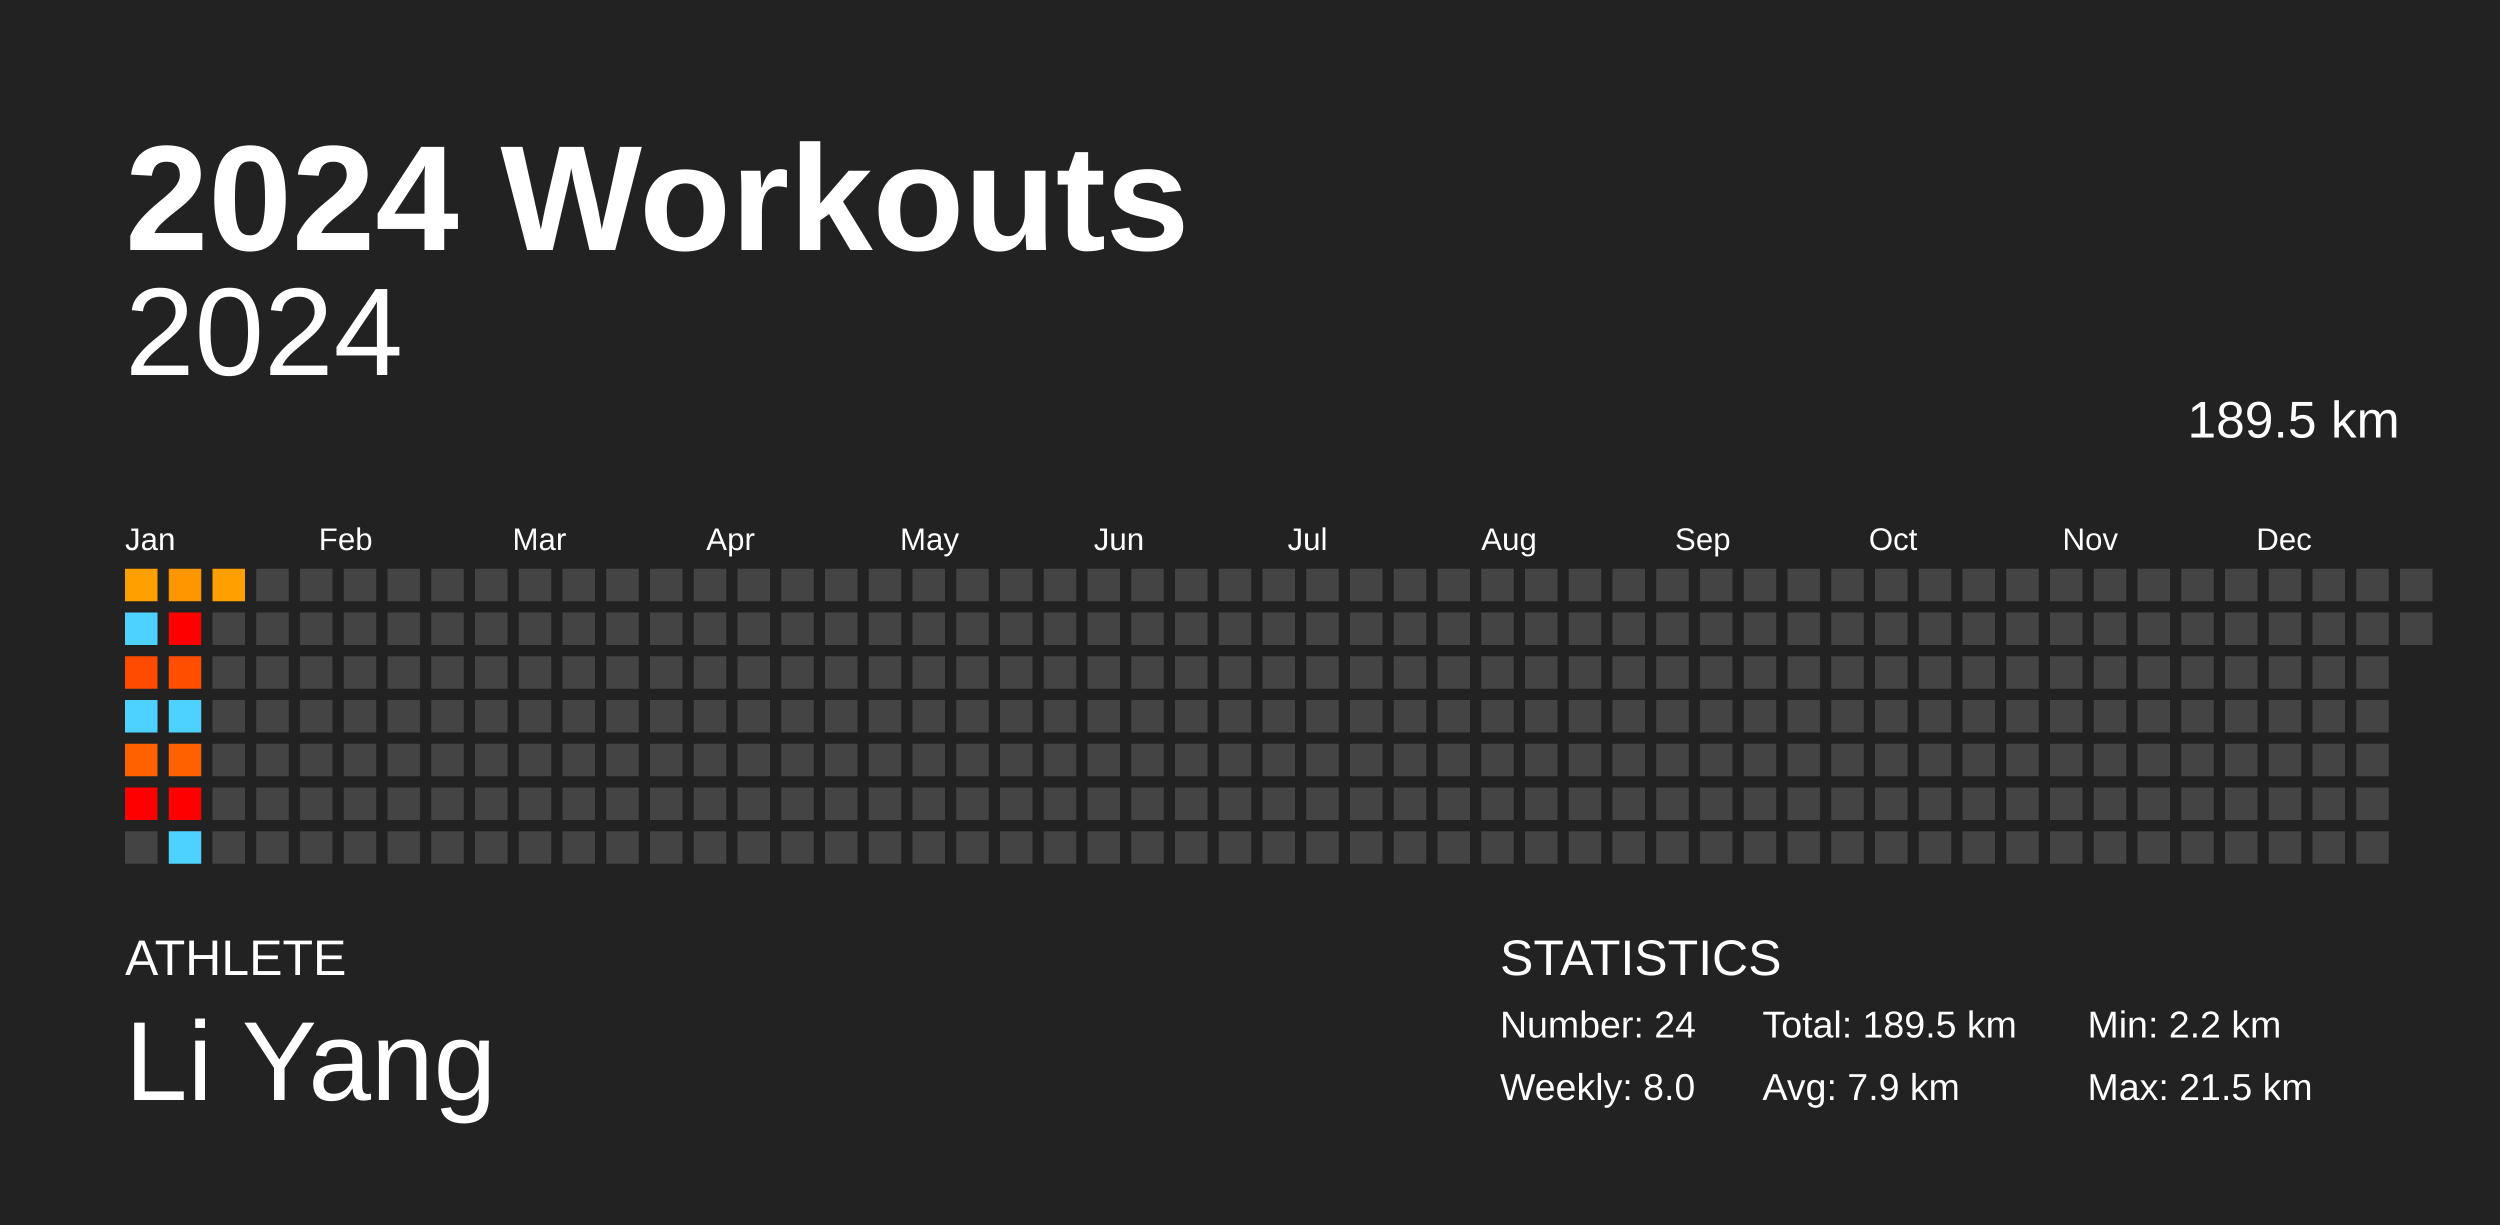
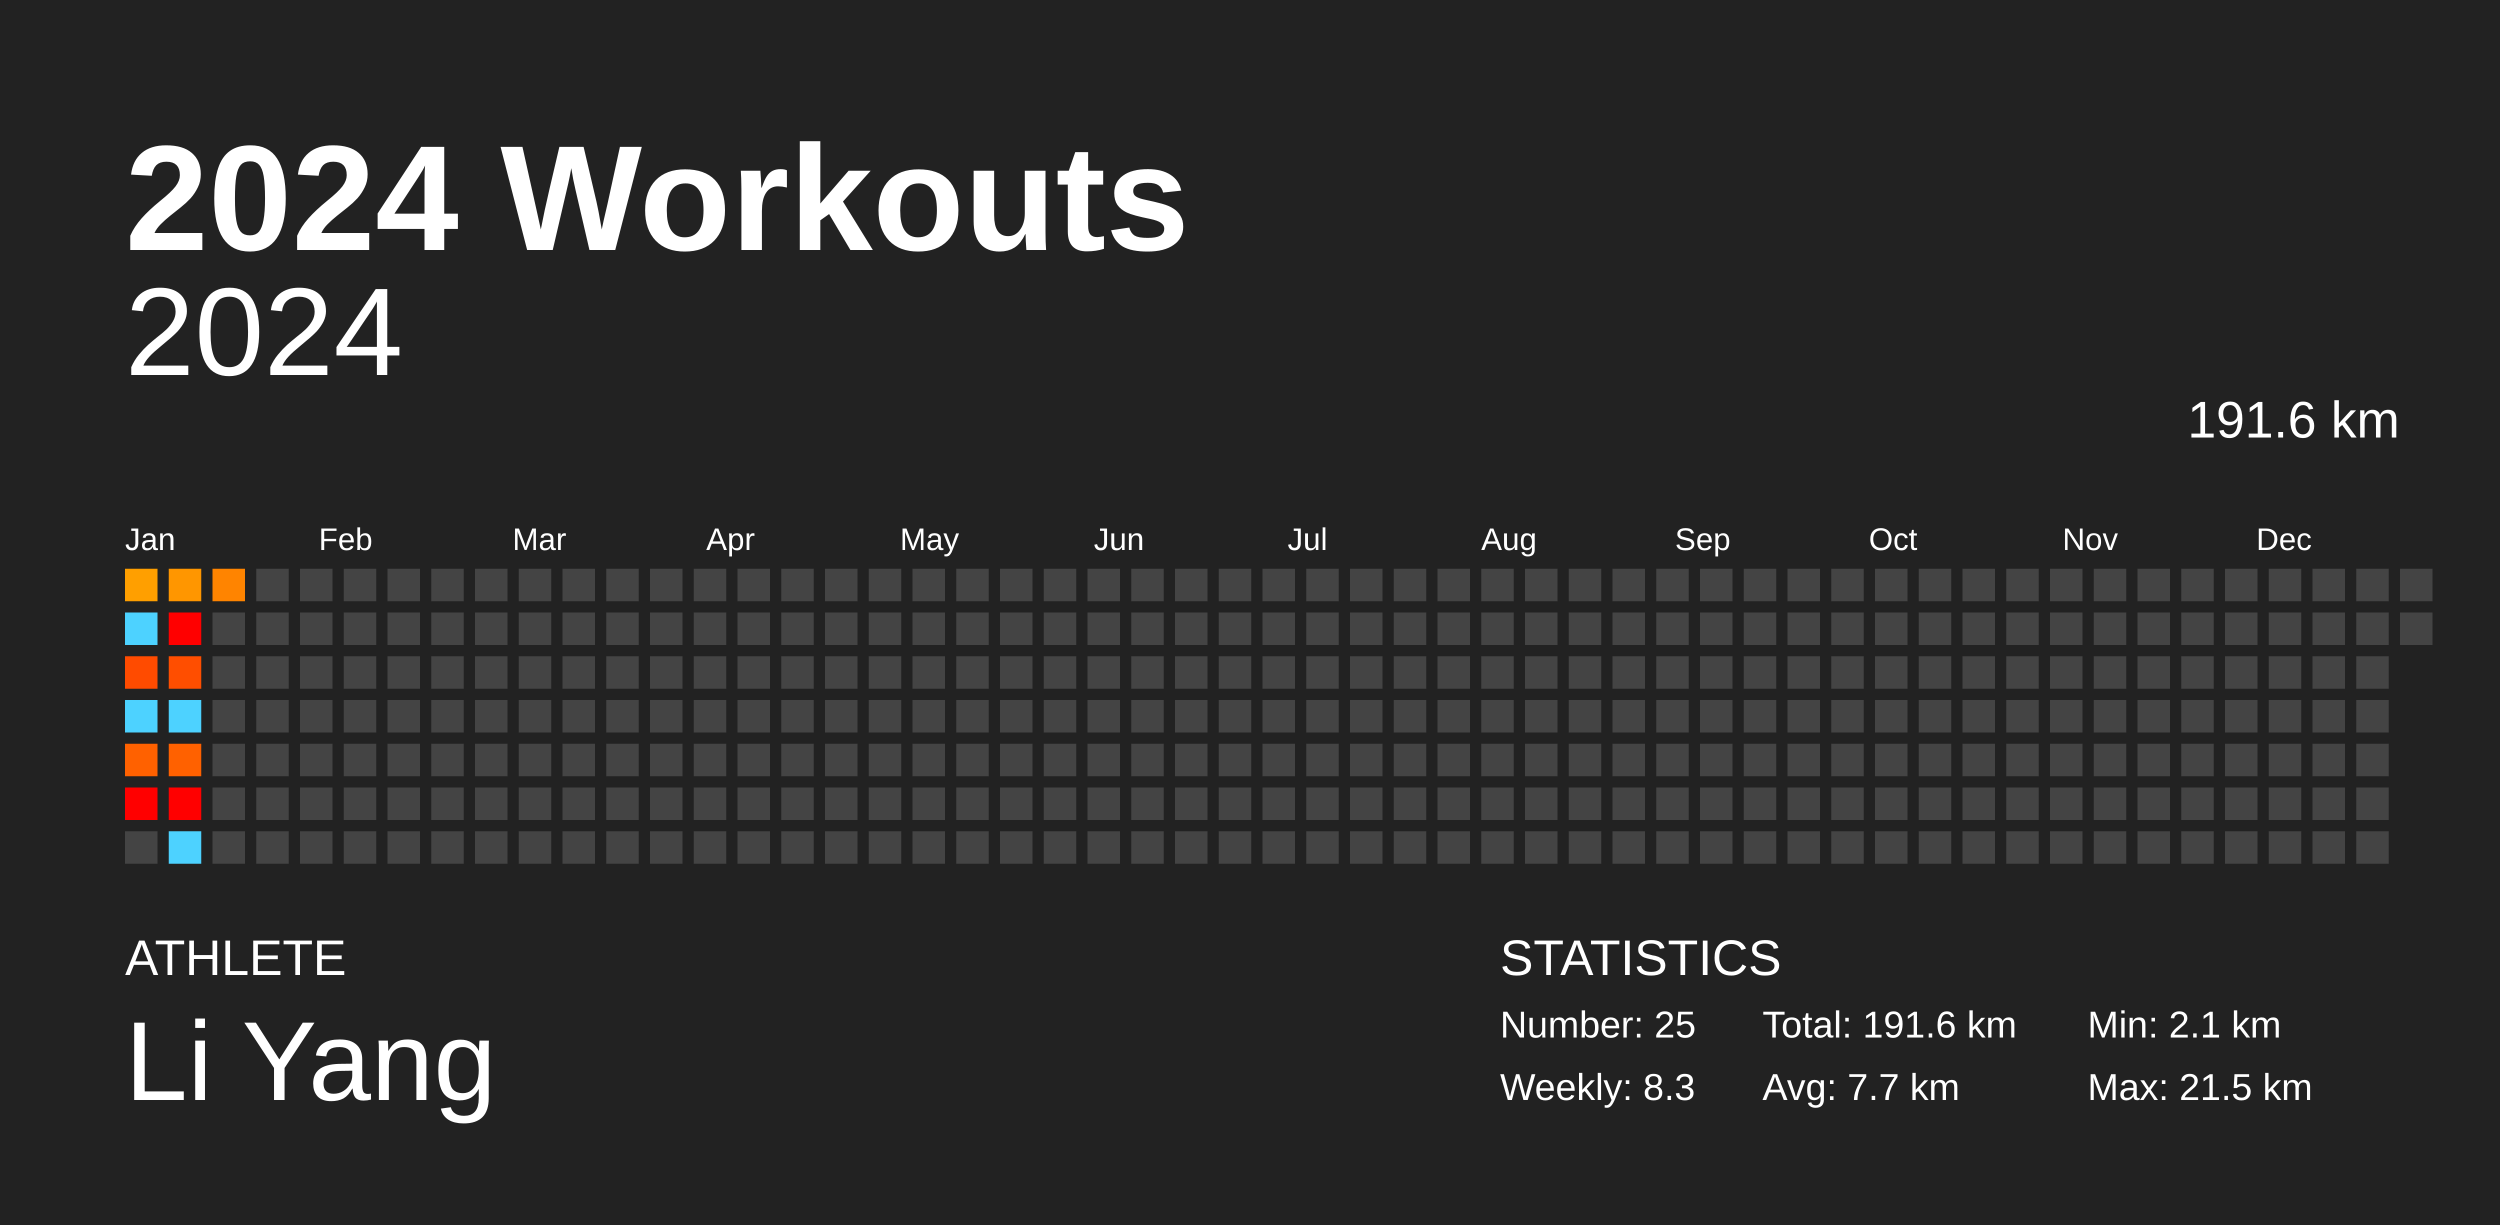
<svg xmlns="http://www.w3.org/2000/svg" baseProfile="full" height="98mm" version="1.1" viewBox="0,0,200,98" width="200mm">
  <defs />
  <rect fill="#222222" height="98" width="200" x="0" y="0" />
  <text fill="#FFFFFF" style="font-size:12px; font-family:Arial; font-weight:bold;" x="10" y="20">2024 Workouts</text>
  <text fill="#FFFFFF" style="font-size:4px; font-family:Arial" x="10" y="78">ATHLETE</text>
  <text fill="#FFFFFF" style="font-size:9px; font-family:Arial" x="10" y="88">Li Yang</text>
  <text fill="#FFFFFF" style="font-size:4px; font-family:Arial" x="120" y="78">STATISTICS</text>
-   <text fill="#FFFFFF" style="font-size:3px; font-family:Arial" x="120" y="83">Number: 24</text>
-   <text fill="#FFFFFF" style="font-size:3px; font-family:Arial" x="120" y="88">Weekly: 8.0</text>
-   <text fill="#FFFFFF" style="font-size:3px; font-family:Arial" x="141" y="83">Total: 189.5 km</text>
-   <text fill="#FFFFFF" style="font-size:3px; font-family:Arial" x="141" y="88">Avg: 7.9 km</text>
-   <text fill="#FFFFFF" style="font-size:3px; font-family:Arial" x="167" y="83">Min: 2.2 km</text>
+   <text fill="#FFFFFF" style="font-size:3px; font-family:Arial" x="120" y="83">Number: 25</text>
+   <text fill="#FFFFFF" style="font-size:3px; font-family:Arial" x="120" y="88">Weekly: 8.3</text>
+   <text fill="#FFFFFF" style="font-size:3px; font-family:Arial" x="141" y="83">Total: 191.6 km</text>
+   <text fill="#FFFFFF" style="font-size:3px; font-family:Arial" x="141" y="88">Avg: 7.7 km</text>
+   <text fill="#FFFFFF" style="font-size:3px; font-family:Arial" x="167" y="83">Min: 2.1 km</text>
  <text fill="#FFFFFF" style="font-size:3px; font-family:Arial" x="167" y="88">Max: 21.5 km</text>
  <text alignment-baseline="hanging" fill="#FFFFFF" style="font-size:10.0px; font-family:Arial;" x="10" y="30">2024</text>
-   <text alignment-baseline="hanging" fill="#FFFFFF" style="font-size:4.125px; font-family:Arial;" x="175" y="35">189.5 km</text>
+   <text alignment-baseline="hanging" fill="#FFFFFF" style="font-size:4.125px; font-family:Arial;" x="175" y="35">191.6 km</text>
  <text fill="#FFFFFF" style="font-size:2.5px; font-family:Arial" x="10.0" y="44">Jan</text>
  <text fill="#FFFFFF" style="font-size:2.5px; font-family:Arial" x="25.5" y="44">Feb</text>
  <text fill="#FFFFFF" style="font-size:2.5px; font-family:Arial" x="41.0" y="44">Mar</text>
  <text fill="#FFFFFF" style="font-size:2.5px; font-family:Arial" x="56.5" y="44">Apr</text>
  <text fill="#FFFFFF" style="font-size:2.5px; font-family:Arial" x="72.0" y="44">May</text>
  <text fill="#FFFFFF" style="font-size:2.5px; font-family:Arial" x="87.5" y="44">Jun</text>
  <text fill="#FFFFFF" style="font-size:2.5px; font-family:Arial" x="103.0" y="44">Jul</text>
  <text fill="#FFFFFF" style="font-size:2.5px; font-family:Arial" x="118.5" y="44">Aug</text>
  <text fill="#FFFFFF" style="font-size:2.5px; font-family:Arial" x="134.0" y="44">Sep</text>
  <text fill="#FFFFFF" style="font-size:2.5px; font-family:Arial" x="149.5" y="44">Oct</text>
  <text fill="#FFFFFF" style="font-size:2.5px; font-family:Arial" x="165.0" y="44">Nov</text>
  <text fill="#FFFFFF" style="font-size:2.5px; font-family:Arial" x="180.5" y="44">Dec</text>
  <rect fill="#ff9f00" height="2.6" width="2.6" x="10.0" y="45.5" />
  <rect fill="#4dd2ff" height="2.6" width="2.6" x="10.0" y="49.0" />
  <rect fill="#ff4b00" height="2.6" width="2.6" x="10.0" y="52.5" />
  <rect fill="#4dd2ff" height="2.6" width="2.6" x="10.0" y="56.0" />
  <rect fill="#ff6100" height="2.6" width="2.6" x="10.0" y="59.5" />
  <rect fill="red" height="2.6" width="2.6" x="10.0" y="63.0" />
  <rect fill="#444444" height="2.6" width="2.6" x="10.0" y="66.5" />
  <rect fill="#ff9600" height="2.6" width="2.6" x="13.5" y="45.5" />
  <rect fill="red" height="2.6" width="2.6" x="13.5" y="49.0" />
  <rect fill="#ff4e00" height="2.6" width="2.6" x="13.5" y="52.5" />
  <rect fill="#4dd2ff" height="2.6" width="2.6" x="13.5" y="56.0" />
  <rect fill="#ff6100" height="2.6" width="2.6" x="13.5" y="59.5" />
  <rect fill="red" height="2.6" width="2.6" x="13.5" y="63.0" />
  <rect fill="#4dd2ff" height="2.6" width="2.6" x="13.5" y="66.5" />
-   <rect fill="#ff9f00" height="2.6" width="2.6" x="17.0" y="45.5" />
+   <rect fill="#ff8400" height="2.6" width="2.6" x="17.0" y="45.5" />
  <rect fill="#444444" height="2.6" width="2.6" x="17.0" y="49.0" />
  <rect fill="#444444" height="2.6" width="2.6" x="17.0" y="52.5" />
  <rect fill="#444444" height="2.6" width="2.6" x="17.0" y="56.0" />
  <rect fill="#444444" height="2.6" width="2.6" x="17.0" y="59.5" />
  <rect fill="#444444" height="2.6" width="2.6" x="17.0" y="63.0" />
  <rect fill="#444444" height="2.6" width="2.6" x="17.0" y="66.5" />
  <rect fill="#444444" height="2.6" width="2.6" x="20.5" y="45.5" />
  <rect fill="#444444" height="2.6" width="2.6" x="20.5" y="49.0" />
  <rect fill="#444444" height="2.6" width="2.6" x="20.5" y="52.5" />
  <rect fill="#444444" height="2.6" width="2.6" x="20.5" y="56.0" />
  <rect fill="#444444" height="2.6" width="2.6" x="20.5" y="59.5" />
  <rect fill="#444444" height="2.6" width="2.6" x="20.5" y="63.0" />
  <rect fill="#444444" height="2.6" width="2.6" x="20.5" y="66.5" />
  <rect fill="#444444" height="2.6" width="2.6" x="24.0" y="45.5" />
  <rect fill="#444444" height="2.6" width="2.6" x="24.0" y="49.0" />
  <rect fill="#444444" height="2.6" width="2.6" x="24.0" y="52.5" />
  <rect fill="#444444" height="2.6" width="2.6" x="24.0" y="56.0" />
  <rect fill="#444444" height="2.6" width="2.6" x="24.0" y="59.5" />
  <rect fill="#444444" height="2.6" width="2.6" x="24.0" y="63.0" />
  <rect fill="#444444" height="2.6" width="2.6" x="24.0" y="66.5" />
  <rect fill="#444444" height="2.6" width="2.6" x="27.5" y="45.5" />
  <rect fill="#444444" height="2.6" width="2.6" x="27.5" y="49.0" />
  <rect fill="#444444" height="2.6" width="2.6" x="27.5" y="52.5" />
  <rect fill="#444444" height="2.6" width="2.6" x="27.5" y="56.0" />
  <rect fill="#444444" height="2.6" width="2.6" x="27.5" y="59.5" />
  <rect fill="#444444" height="2.6" width="2.6" x="27.5" y="63.0" />
  <rect fill="#444444" height="2.6" width="2.6" x="27.5" y="66.5" />
  <rect fill="#444444" height="2.6" width="2.6" x="31.0" y="45.5" />
  <rect fill="#444444" height="2.6" width="2.6" x="31.0" y="49.0" />
  <rect fill="#444444" height="2.6" width="2.6" x="31.0" y="52.5" />
  <rect fill="#444444" height="2.6" width="2.6" x="31.0" y="56.0" />
  <rect fill="#444444" height="2.6" width="2.6" x="31.0" y="59.5" />
  <rect fill="#444444" height="2.6" width="2.6" x="31.0" y="63.0" />
  <rect fill="#444444" height="2.6" width="2.6" x="31.0" y="66.5" />
  <rect fill="#444444" height="2.6" width="2.6" x="34.5" y="45.5" />
  <rect fill="#444444" height="2.6" width="2.6" x="34.5" y="49.0" />
  <rect fill="#444444" height="2.6" width="2.6" x="34.5" y="52.5" />
  <rect fill="#444444" height="2.6" width="2.6" x="34.5" y="56.0" />
  <rect fill="#444444" height="2.6" width="2.6" x="34.5" y="59.5" />
  <rect fill="#444444" height="2.6" width="2.6" x="34.5" y="63.0" />
  <rect fill="#444444" height="2.6" width="2.6" x="34.5" y="66.5" />
  <rect fill="#444444" height="2.6" width="2.6" x="38.0" y="45.5" />
  <rect fill="#444444" height="2.6" width="2.6" x="38.0" y="49.0" />
  <rect fill="#444444" height="2.6" width="2.6" x="38.0" y="52.5" />
  <rect fill="#444444" height="2.6" width="2.6" x="38.0" y="56.0" />
  <rect fill="#444444" height="2.6" width="2.6" x="38.0" y="59.5" />
  <rect fill="#444444" height="2.6" width="2.6" x="38.0" y="63.0" />
  <rect fill="#444444" height="2.6" width="2.6" x="38.0" y="66.5" />
  <rect fill="#444444" height="2.6" width="2.6" x="41.5" y="45.5" />
  <rect fill="#444444" height="2.6" width="2.6" x="41.5" y="49.0" />
  <rect fill="#444444" height="2.6" width="2.6" x="41.5" y="52.5" />
  <rect fill="#444444" height="2.6" width="2.6" x="41.5" y="56.0" />
  <rect fill="#444444" height="2.6" width="2.6" x="41.5" y="59.5" />
  <rect fill="#444444" height="2.6" width="2.6" x="41.5" y="63.0" />
  <rect fill="#444444" height="2.6" width="2.6" x="41.5" y="66.5" />
  <rect fill="#444444" height="2.6" width="2.6" x="45.0" y="45.5" />
  <rect fill="#444444" height="2.6" width="2.6" x="45.0" y="49.0" />
  <rect fill="#444444" height="2.6" width="2.6" x="45.0" y="52.5" />
  <rect fill="#444444" height="2.6" width="2.6" x="45.0" y="56.0" />
  <rect fill="#444444" height="2.6" width="2.6" x="45.0" y="59.5" />
  <rect fill="#444444" height="2.6" width="2.6" x="45.0" y="63.0" />
  <rect fill="#444444" height="2.6" width="2.6" x="45.0" y="66.5" />
  <rect fill="#444444" height="2.6" width="2.6" x="48.5" y="45.5" />
  <rect fill="#444444" height="2.6" width="2.6" x="48.5" y="49.0" />
  <rect fill="#444444" height="2.6" width="2.6" x="48.5" y="52.5" />
  <rect fill="#444444" height="2.6" width="2.6" x="48.5" y="56.0" />
  <rect fill="#444444" height="2.6" width="2.6" x="48.5" y="59.5" />
  <rect fill="#444444" height="2.6" width="2.6" x="48.5" y="63.0" />
  <rect fill="#444444" height="2.6" width="2.6" x="48.5" y="66.5" />
  <rect fill="#444444" height="2.6" width="2.6" x="52.0" y="45.5" />
  <rect fill="#444444" height="2.6" width="2.6" x="52.0" y="49.0" />
  <rect fill="#444444" height="2.6" width="2.6" x="52.0" y="52.5" />
  <rect fill="#444444" height="2.6" width="2.6" x="52.0" y="56.0" />
  <rect fill="#444444" height="2.6" width="2.6" x="52.0" y="59.5" />
  <rect fill="#444444" height="2.6" width="2.6" x="52.0" y="63.0" />
  <rect fill="#444444" height="2.6" width="2.6" x="52.0" y="66.5" />
  <rect fill="#444444" height="2.6" width="2.6" x="55.5" y="45.5" />
  <rect fill="#444444" height="2.6" width="2.6" x="55.5" y="49.0" />
  <rect fill="#444444" height="2.6" width="2.6" x="55.5" y="52.5" />
  <rect fill="#444444" height="2.6" width="2.6" x="55.5" y="56.0" />
  <rect fill="#444444" height="2.6" width="2.6" x="55.5" y="59.5" />
  <rect fill="#444444" height="2.6" width="2.6" x="55.5" y="63.0" />
  <rect fill="#444444" height="2.6" width="2.6" x="55.5" y="66.5" />
  <rect fill="#444444" height="2.6" width="2.6" x="59.0" y="45.5" />
  <rect fill="#444444" height="2.6" width="2.6" x="59.0" y="49.0" />
  <rect fill="#444444" height="2.6" width="2.6" x="59.0" y="52.5" />
  <rect fill="#444444" height="2.6" width="2.6" x="59.0" y="56.0" />
  <rect fill="#444444" height="2.6" width="2.6" x="59.0" y="59.5" />
  <rect fill="#444444" height="2.6" width="2.6" x="59.0" y="63.0" />
  <rect fill="#444444" height="2.6" width="2.6" x="59.0" y="66.5" />
  <rect fill="#444444" height="2.6" width="2.6" x="62.5" y="45.5" />
  <rect fill="#444444" height="2.6" width="2.6" x="62.5" y="49.0" />
  <rect fill="#444444" height="2.6" width="2.6" x="62.5" y="52.5" />
  <rect fill="#444444" height="2.6" width="2.6" x="62.5" y="56.0" />
  <rect fill="#444444" height="2.6" width="2.6" x="62.5" y="59.5" />
  <rect fill="#444444" height="2.6" width="2.6" x="62.5" y="63.0" />
  <rect fill="#444444" height="2.6" width="2.6" x="62.5" y="66.5" />
  <rect fill="#444444" height="2.6" width="2.6" x="66.0" y="45.5" />
  <rect fill="#444444" height="2.6" width="2.6" x="66.0" y="49.0" />
  <rect fill="#444444" height="2.6" width="2.6" x="66.0" y="52.5" />
  <rect fill="#444444" height="2.6" width="2.6" x="66.0" y="56.0" />
  <rect fill="#444444" height="2.6" width="2.6" x="66.0" y="59.5" />
  <rect fill="#444444" height="2.6" width="2.6" x="66.0" y="63.0" />
  <rect fill="#444444" height="2.6" width="2.6" x="66.0" y="66.5" />
  <rect fill="#444444" height="2.6" width="2.6" x="69.5" y="45.5" />
  <rect fill="#444444" height="2.6" width="2.6" x="69.5" y="49.0" />
  <rect fill="#444444" height="2.6" width="2.6" x="69.5" y="52.5" />
  <rect fill="#444444" height="2.6" width="2.6" x="69.5" y="56.0" />
  <rect fill="#444444" height="2.6" width="2.6" x="69.5" y="59.5" />
  <rect fill="#444444" height="2.6" width="2.6" x="69.5" y="63.0" />
  <rect fill="#444444" height="2.6" width="2.6" x="69.5" y="66.5" />
  <rect fill="#444444" height="2.6" width="2.6" x="73.0" y="45.5" />
  <rect fill="#444444" height="2.6" width="2.6" x="73.0" y="49.0" />
  <rect fill="#444444" height="2.6" width="2.6" x="73.0" y="52.5" />
  <rect fill="#444444" height="2.6" width="2.6" x="73.0" y="56.0" />
  <rect fill="#444444" height="2.6" width="2.6" x="73.0" y="59.5" />
  <rect fill="#444444" height="2.6" width="2.6" x="73.0" y="63.0" />
  <rect fill="#444444" height="2.6" width="2.6" x="73.0" y="66.5" />
  <rect fill="#444444" height="2.6" width="2.6" x="76.5" y="45.5" />
  <rect fill="#444444" height="2.6" width="2.6" x="76.5" y="49.0" />
  <rect fill="#444444" height="2.6" width="2.6" x="76.5" y="52.5" />
  <rect fill="#444444" height="2.6" width="2.6" x="76.5" y="56.0" />
  <rect fill="#444444" height="2.6" width="2.6" x="76.5" y="59.5" />
  <rect fill="#444444" height="2.6" width="2.6" x="76.5" y="63.0" />
  <rect fill="#444444" height="2.6" width="2.6" x="76.5" y="66.5" />
  <rect fill="#444444" height="2.6" width="2.6" x="80.0" y="45.5" />
  <rect fill="#444444" height="2.6" width="2.6" x="80.0" y="49.0" />
  <rect fill="#444444" height="2.6" width="2.6" x="80.0" y="52.5" />
  <rect fill="#444444" height="2.6" width="2.6" x="80.0" y="56.0" />
  <rect fill="#444444" height="2.6" width="2.6" x="80.0" y="59.5" />
  <rect fill="#444444" height="2.6" width="2.6" x="80.0" y="63.0" />
  <rect fill="#444444" height="2.6" width="2.6" x="80.0" y="66.5" />
  <rect fill="#444444" height="2.6" width="2.6" x="83.5" y="45.5" />
  <rect fill="#444444" height="2.6" width="2.6" x="83.5" y="49.0" />
  <rect fill="#444444" height="2.6" width="2.6" x="83.5" y="52.5" />
  <rect fill="#444444" height="2.6" width="2.6" x="83.5" y="56.0" />
  <rect fill="#444444" height="2.6" width="2.6" x="83.5" y="59.5" />
  <rect fill="#444444" height="2.6" width="2.6" x="83.5" y="63.0" />
  <rect fill="#444444" height="2.6" width="2.6" x="83.5" y="66.5" />
  <rect fill="#444444" height="2.6" width="2.6" x="87.0" y="45.5" />
  <rect fill="#444444" height="2.6" width="2.6" x="87.0" y="49.0" />
  <rect fill="#444444" height="2.6" width="2.6" x="87.0" y="52.5" />
  <rect fill="#444444" height="2.6" width="2.6" x="87.0" y="56.0" />
  <rect fill="#444444" height="2.6" width="2.6" x="87.0" y="59.5" />
  <rect fill="#444444" height="2.6" width="2.6" x="87.0" y="63.0" />
  <rect fill="#444444" height="2.6" width="2.6" x="87.0" y="66.5" />
  <rect fill="#444444" height="2.6" width="2.6" x="90.5" y="45.5" />
  <rect fill="#444444" height="2.6" width="2.6" x="90.5" y="49.0" />
  <rect fill="#444444" height="2.6" width="2.6" x="90.5" y="52.5" />
  <rect fill="#444444" height="2.6" width="2.6" x="90.5" y="56.0" />
  <rect fill="#444444" height="2.6" width="2.6" x="90.5" y="59.5" />
  <rect fill="#444444" height="2.6" width="2.6" x="90.5" y="63.0" />
  <rect fill="#444444" height="2.6" width="2.6" x="90.5" y="66.5" />
  <rect fill="#444444" height="2.6" width="2.6" x="94.0" y="45.5" />
  <rect fill="#444444" height="2.6" width="2.6" x="94.0" y="49.0" />
  <rect fill="#444444" height="2.6" width="2.6" x="94.0" y="52.5" />
  <rect fill="#444444" height="2.6" width="2.6" x="94.0" y="56.0" />
  <rect fill="#444444" height="2.6" width="2.6" x="94.0" y="59.5" />
  <rect fill="#444444" height="2.6" width="2.6" x="94.0" y="63.0" />
  <rect fill="#444444" height="2.6" width="2.6" x="94.0" y="66.5" />
  <rect fill="#444444" height="2.6" width="2.6" x="97.5" y="45.5" />
  <rect fill="#444444" height="2.6" width="2.6" x="97.5" y="49.0" />
  <rect fill="#444444" height="2.6" width="2.6" x="97.5" y="52.5" />
  <rect fill="#444444" height="2.6" width="2.6" x="97.5" y="56.0" />
  <rect fill="#444444" height="2.6" width="2.6" x="97.5" y="59.5" />
  <rect fill="#444444" height="2.6" width="2.6" x="97.5" y="63.0" />
  <rect fill="#444444" height="2.6" width="2.6" x="97.5" y="66.5" />
  <rect fill="#444444" height="2.6" width="2.6" x="101.0" y="45.5" />
  <rect fill="#444444" height="2.6" width="2.6" x="101.0" y="49.0" />
  <rect fill="#444444" height="2.6" width="2.6" x="101.0" y="52.5" />
  <rect fill="#444444" height="2.6" width="2.6" x="101.0" y="56.0" />
  <rect fill="#444444" height="2.6" width="2.6" x="101.0" y="59.5" />
  <rect fill="#444444" height="2.6" width="2.6" x="101.0" y="63.0" />
  <rect fill="#444444" height="2.6" width="2.6" x="101.0" y="66.5" />
  <rect fill="#444444" height="2.6" width="2.6" x="104.5" y="45.5" />
  <rect fill="#444444" height="2.6" width="2.6" x="104.5" y="49.0" />
  <rect fill="#444444" height="2.6" width="2.6" x="104.5" y="52.5" />
  <rect fill="#444444" height="2.6" width="2.6" x="104.5" y="56.0" />
  <rect fill="#444444" height="2.6" width="2.6" x="104.5" y="59.5" />
  <rect fill="#444444" height="2.6" width="2.6" x="104.5" y="63.0" />
  <rect fill="#444444" height="2.6" width="2.6" x="104.5" y="66.5" />
  <rect fill="#444444" height="2.6" width="2.6" x="108.0" y="45.5" />
  <rect fill="#444444" height="2.6" width="2.6" x="108.0" y="49.0" />
  <rect fill="#444444" height="2.6" width="2.6" x="108.0" y="52.5" />
  <rect fill="#444444" height="2.6" width="2.6" x="108.0" y="56.0" />
  <rect fill="#444444" height="2.6" width="2.6" x="108.0" y="59.5" />
  <rect fill="#444444" height="2.6" width="2.6" x="108.0" y="63.0" />
  <rect fill="#444444" height="2.6" width="2.6" x="108.0" y="66.5" />
  <rect fill="#444444" height="2.6" width="2.6" x="111.5" y="45.5" />
  <rect fill="#444444" height="2.6" width="2.6" x="111.5" y="49.0" />
  <rect fill="#444444" height="2.6" width="2.6" x="111.5" y="52.5" />
  <rect fill="#444444" height="2.6" width="2.6" x="111.5" y="56.0" />
  <rect fill="#444444" height="2.6" width="2.6" x="111.5" y="59.5" />
  <rect fill="#444444" height="2.6" width="2.6" x="111.5" y="63.0" />
  <rect fill="#444444" height="2.6" width="2.6" x="111.5" y="66.5" />
  <rect fill="#444444" height="2.6" width="2.6" x="115.0" y="45.5" />
  <rect fill="#444444" height="2.6" width="2.6" x="115.0" y="49.0" />
  <rect fill="#444444" height="2.6" width="2.6" x="115.0" y="52.5" />
  <rect fill="#444444" height="2.6" width="2.6" x="115.0" y="56.0" />
  <rect fill="#444444" height="2.6" width="2.6" x="115.0" y="59.5" />
  <rect fill="#444444" height="2.6" width="2.6" x="115.0" y="63.0" />
  <rect fill="#444444" height="2.6" width="2.6" x="115.0" y="66.5" />
  <rect fill="#444444" height="2.6" width="2.6" x="118.5" y="45.5" />
  <rect fill="#444444" height="2.6" width="2.6" x="118.5" y="49.0" />
  <rect fill="#444444" height="2.6" width="2.6" x="118.5" y="52.5" />
  <rect fill="#444444" height="2.6" width="2.6" x="118.5" y="56.0" />
  <rect fill="#444444" height="2.6" width="2.6" x="118.5" y="59.5" />
  <rect fill="#444444" height="2.6" width="2.6" x="118.5" y="63.0" />
  <rect fill="#444444" height="2.6" width="2.6" x="118.5" y="66.5" />
  <rect fill="#444444" height="2.6" width="2.6" x="122.0" y="45.5" />
  <rect fill="#444444" height="2.6" width="2.6" x="122.0" y="49.0" />
  <rect fill="#444444" height="2.6" width="2.6" x="122.0" y="52.5" />
  <rect fill="#444444" height="2.6" width="2.6" x="122.0" y="56.0" />
  <rect fill="#444444" height="2.6" width="2.6" x="122.0" y="59.5" />
  <rect fill="#444444" height="2.6" width="2.6" x="122.0" y="63.0" />
  <rect fill="#444444" height="2.6" width="2.6" x="122.0" y="66.5" />
  <rect fill="#444444" height="2.6" width="2.6" x="125.5" y="45.5" />
  <rect fill="#444444" height="2.6" width="2.6" x="125.5" y="49.0" />
  <rect fill="#444444" height="2.6" width="2.6" x="125.5" y="52.5" />
  <rect fill="#444444" height="2.6" width="2.6" x="125.5" y="56.0" />
  <rect fill="#444444" height="2.6" width="2.6" x="125.5" y="59.5" />
  <rect fill="#444444" height="2.6" width="2.6" x="125.5" y="63.0" />
  <rect fill="#444444" height="2.6" width="2.6" x="125.5" y="66.5" />
  <rect fill="#444444" height="2.6" width="2.6" x="129.0" y="45.5" />
  <rect fill="#444444" height="2.6" width="2.6" x="129.0" y="49.0" />
  <rect fill="#444444" height="2.6" width="2.6" x="129.0" y="52.5" />
  <rect fill="#444444" height="2.6" width="2.6" x="129.0" y="56.0" />
  <rect fill="#444444" height="2.6" width="2.6" x="129.0" y="59.5" />
  <rect fill="#444444" height="2.6" width="2.6" x="129.0" y="63.0" />
  <rect fill="#444444" height="2.6" width="2.6" x="129.0" y="66.5" />
  <rect fill="#444444" height="2.6" width="2.6" x="132.5" y="45.5" />
  <rect fill="#444444" height="2.6" width="2.6" x="132.5" y="49.0" />
  <rect fill="#444444" height="2.6" width="2.6" x="132.5" y="52.5" />
  <rect fill="#444444" height="2.6" width="2.6" x="132.5" y="56.0" />
  <rect fill="#444444" height="2.6" width="2.6" x="132.5" y="59.5" />
  <rect fill="#444444" height="2.6" width="2.6" x="132.5" y="63.0" />
  <rect fill="#444444" height="2.6" width="2.6" x="132.5" y="66.5" />
  <rect fill="#444444" height="2.6" width="2.6" x="136.0" y="45.5" />
  <rect fill="#444444" height="2.6" width="2.6" x="136.0" y="49.0" />
  <rect fill="#444444" height="2.6" width="2.6" x="136.0" y="52.5" />
  <rect fill="#444444" height="2.6" width="2.6" x="136.0" y="56.0" />
  <rect fill="#444444" height="2.6" width="2.6" x="136.0" y="59.5" />
  <rect fill="#444444" height="2.6" width="2.6" x="136.0" y="63.0" />
  <rect fill="#444444" height="2.6" width="2.6" x="136.0" y="66.5" />
  <rect fill="#444444" height="2.6" width="2.6" x="139.5" y="45.5" />
  <rect fill="#444444" height="2.6" width="2.6" x="139.5" y="49.0" />
  <rect fill="#444444" height="2.6" width="2.6" x="139.5" y="52.5" />
  <rect fill="#444444" height="2.6" width="2.6" x="139.5" y="56.0" />
  <rect fill="#444444" height="2.6" width="2.6" x="139.5" y="59.5" />
  <rect fill="#444444" height="2.6" width="2.6" x="139.5" y="63.0" />
  <rect fill="#444444" height="2.6" width="2.6" x="139.5" y="66.5" />
  <rect fill="#444444" height="2.6" width="2.6" x="143.0" y="45.5" />
  <rect fill="#444444" height="2.6" width="2.6" x="143.0" y="49.0" />
  <rect fill="#444444" height="2.6" width="2.6" x="143.0" y="52.5" />
  <rect fill="#444444" height="2.6" width="2.6" x="143.0" y="56.0" />
  <rect fill="#444444" height="2.6" width="2.6" x="143.0" y="59.5" />
  <rect fill="#444444" height="2.6" width="2.6" x="143.0" y="63.0" />
  <rect fill="#444444" height="2.6" width="2.6" x="143.0" y="66.5" />
  <rect fill="#444444" height="2.6" width="2.6" x="146.5" y="45.5" />
  <rect fill="#444444" height="2.6" width="2.6" x="146.5" y="49.0" />
  <rect fill="#444444" height="2.6" width="2.6" x="146.5" y="52.5" />
  <rect fill="#444444" height="2.6" width="2.6" x="146.5" y="56.0" />
  <rect fill="#444444" height="2.6" width="2.6" x="146.5" y="59.5" />
  <rect fill="#444444" height="2.6" width="2.6" x="146.5" y="63.0" />
  <rect fill="#444444" height="2.6" width="2.6" x="146.5" y="66.5" />
  <rect fill="#444444" height="2.6" width="2.6" x="150.0" y="45.5" />
  <rect fill="#444444" height="2.6" width="2.6" x="150.0" y="49.0" />
  <rect fill="#444444" height="2.6" width="2.6" x="150.0" y="52.5" />
  <rect fill="#444444" height="2.6" width="2.6" x="150.0" y="56.0" />
  <rect fill="#444444" height="2.6" width="2.6" x="150.0" y="59.5" />
  <rect fill="#444444" height="2.6" width="2.6" x="150.0" y="63.0" />
  <rect fill="#444444" height="2.6" width="2.6" x="150.0" y="66.5" />
  <rect fill="#444444" height="2.6" width="2.6" x="153.5" y="45.5" />
  <rect fill="#444444" height="2.6" width="2.6" x="153.5" y="49.0" />
  <rect fill="#444444" height="2.6" width="2.6" x="153.5" y="52.5" />
  <rect fill="#444444" height="2.6" width="2.6" x="153.5" y="56.0" />
  <rect fill="#444444" height="2.6" width="2.6" x="153.5" y="59.5" />
  <rect fill="#444444" height="2.6" width="2.6" x="153.5" y="63.0" />
  <rect fill="#444444" height="2.6" width="2.6" x="153.5" y="66.5" />
  <rect fill="#444444" height="2.6" width="2.6" x="157.0" y="45.5" />
  <rect fill="#444444" height="2.6" width="2.6" x="157.0" y="49.0" />
  <rect fill="#444444" height="2.6" width="2.6" x="157.0" y="52.5" />
  <rect fill="#444444" height="2.6" width="2.6" x="157.0" y="56.0" />
  <rect fill="#444444" height="2.6" width="2.6" x="157.0" y="59.5" />
  <rect fill="#444444" height="2.6" width="2.6" x="157.0" y="63.0" />
  <rect fill="#444444" height="2.6" width="2.6" x="157.0" y="66.5" />
  <rect fill="#444444" height="2.6" width="2.6" x="160.5" y="45.5" />
  <rect fill="#444444" height="2.6" width="2.6" x="160.5" y="49.0" />
  <rect fill="#444444" height="2.6" width="2.6" x="160.5" y="52.5" />
  <rect fill="#444444" height="2.6" width="2.6" x="160.5" y="56.0" />
  <rect fill="#444444" height="2.6" width="2.6" x="160.5" y="59.5" />
  <rect fill="#444444" height="2.6" width="2.6" x="160.5" y="63.0" />
  <rect fill="#444444" height="2.6" width="2.6" x="160.5" y="66.5" />
  <rect fill="#444444" height="2.6" width="2.6" x="164.0" y="45.5" />
  <rect fill="#444444" height="2.6" width="2.6" x="164.0" y="49.0" />
  <rect fill="#444444" height="2.6" width="2.6" x="164.0" y="52.5" />
  <rect fill="#444444" height="2.6" width="2.6" x="164.0" y="56.0" />
  <rect fill="#444444" height="2.6" width="2.6" x="164.0" y="59.5" />
  <rect fill="#444444" height="2.6" width="2.6" x="164.0" y="63.0" />
  <rect fill="#444444" height="2.6" width="2.6" x="164.0" y="66.5" />
  <rect fill="#444444" height="2.6" width="2.6" x="167.5" y="45.5" />
  <rect fill="#444444" height="2.6" width="2.6" x="167.5" y="49.0" />
  <rect fill="#444444" height="2.6" width="2.6" x="167.5" y="52.5" />
  <rect fill="#444444" height="2.6" width="2.6" x="167.5" y="56.0" />
  <rect fill="#444444" height="2.6" width="2.6" x="167.5" y="59.5" />
  <rect fill="#444444" height="2.6" width="2.6" x="167.5" y="63.0" />
  <rect fill="#444444" height="2.6" width="2.6" x="167.5" y="66.5" />
  <rect fill="#444444" height="2.6" width="2.6" x="171.0" y="45.5" />
  <rect fill="#444444" height="2.6" width="2.6" x="171.0" y="49.0" />
  <rect fill="#444444" height="2.6" width="2.6" x="171.0" y="52.5" />
  <rect fill="#444444" height="2.6" width="2.6" x="171.0" y="56.0" />
  <rect fill="#444444" height="2.6" width="2.6" x="171.0" y="59.5" />
  <rect fill="#444444" height="2.6" width="2.6" x="171.0" y="63.0" />
  <rect fill="#444444" height="2.6" width="2.6" x="171.0" y="66.5" />
  <rect fill="#444444" height="2.6" width="2.6" x="174.5" y="45.5" />
  <rect fill="#444444" height="2.6" width="2.6" x="174.5" y="49.0" />
  <rect fill="#444444" height="2.6" width="2.6" x="174.5" y="52.5" />
  <rect fill="#444444" height="2.6" width="2.6" x="174.5" y="56.0" />
  <rect fill="#444444" height="2.6" width="2.6" x="174.5" y="59.5" />
  <rect fill="#444444" height="2.6" width="2.6" x="174.5" y="63.0" />
  <rect fill="#444444" height="2.6" width="2.6" x="174.5" y="66.5" />
  <rect fill="#444444" height="2.6" width="2.6" x="178.0" y="45.5" />
  <rect fill="#444444" height="2.6" width="2.6" x="178.0" y="49.0" />
  <rect fill="#444444" height="2.6" width="2.6" x="178.0" y="52.5" />
  <rect fill="#444444" height="2.6" width="2.6" x="178.0" y="56.0" />
  <rect fill="#444444" height="2.6" width="2.6" x="178.0" y="59.5" />
  <rect fill="#444444" height="2.6" width="2.6" x="178.0" y="63.0" />
  <rect fill="#444444" height="2.6" width="2.6" x="178.0" y="66.5" />
  <rect fill="#444444" height="2.6" width="2.6" x="181.5" y="45.5" />
  <rect fill="#444444" height="2.6" width="2.6" x="181.5" y="49.0" />
  <rect fill="#444444" height="2.6" width="2.6" x="181.5" y="52.5" />
  <rect fill="#444444" height="2.6" width="2.6" x="181.5" y="56.0" />
  <rect fill="#444444" height="2.6" width="2.6" x="181.5" y="59.5" />
  <rect fill="#444444" height="2.6" width="2.6" x="181.5" y="63.0" />
  <rect fill="#444444" height="2.6" width="2.6" x="181.5" y="66.5" />
  <rect fill="#444444" height="2.6" width="2.6" x="185.0" y="45.5" />
  <rect fill="#444444" height="2.6" width="2.6" x="185.0" y="49.0" />
  <rect fill="#444444" height="2.6" width="2.6" x="185.0" y="52.5" />
  <rect fill="#444444" height="2.6" width="2.6" x="185.0" y="56.0" />
  <rect fill="#444444" height="2.6" width="2.6" x="185.0" y="59.5" />
  <rect fill="#444444" height="2.6" width="2.6" x="185.0" y="63.0" />
  <rect fill="#444444" height="2.6" width="2.6" x="185.0" y="66.5" />
  <rect fill="#444444" height="2.6" width="2.6" x="188.5" y="45.5" />
  <rect fill="#444444" height="2.6" width="2.6" x="188.5" y="49.0" />
  <rect fill="#444444" height="2.6" width="2.6" x="188.5" y="52.5" />
  <rect fill="#444444" height="2.6" width="2.6" x="188.5" y="56.0" />
  <rect fill="#444444" height="2.6" width="2.6" x="188.5" y="59.5" />
  <rect fill="#444444" height="2.6" width="2.6" x="188.5" y="63.0" />
  <rect fill="#444444" height="2.6" width="2.6" x="188.5" y="66.5" />
  <rect fill="#444444" height="2.6" width="2.6" x="192.0" y="45.5" />
  <rect fill="#444444" height="2.6" width="2.6" x="192.0" y="49.0" />
</svg>
